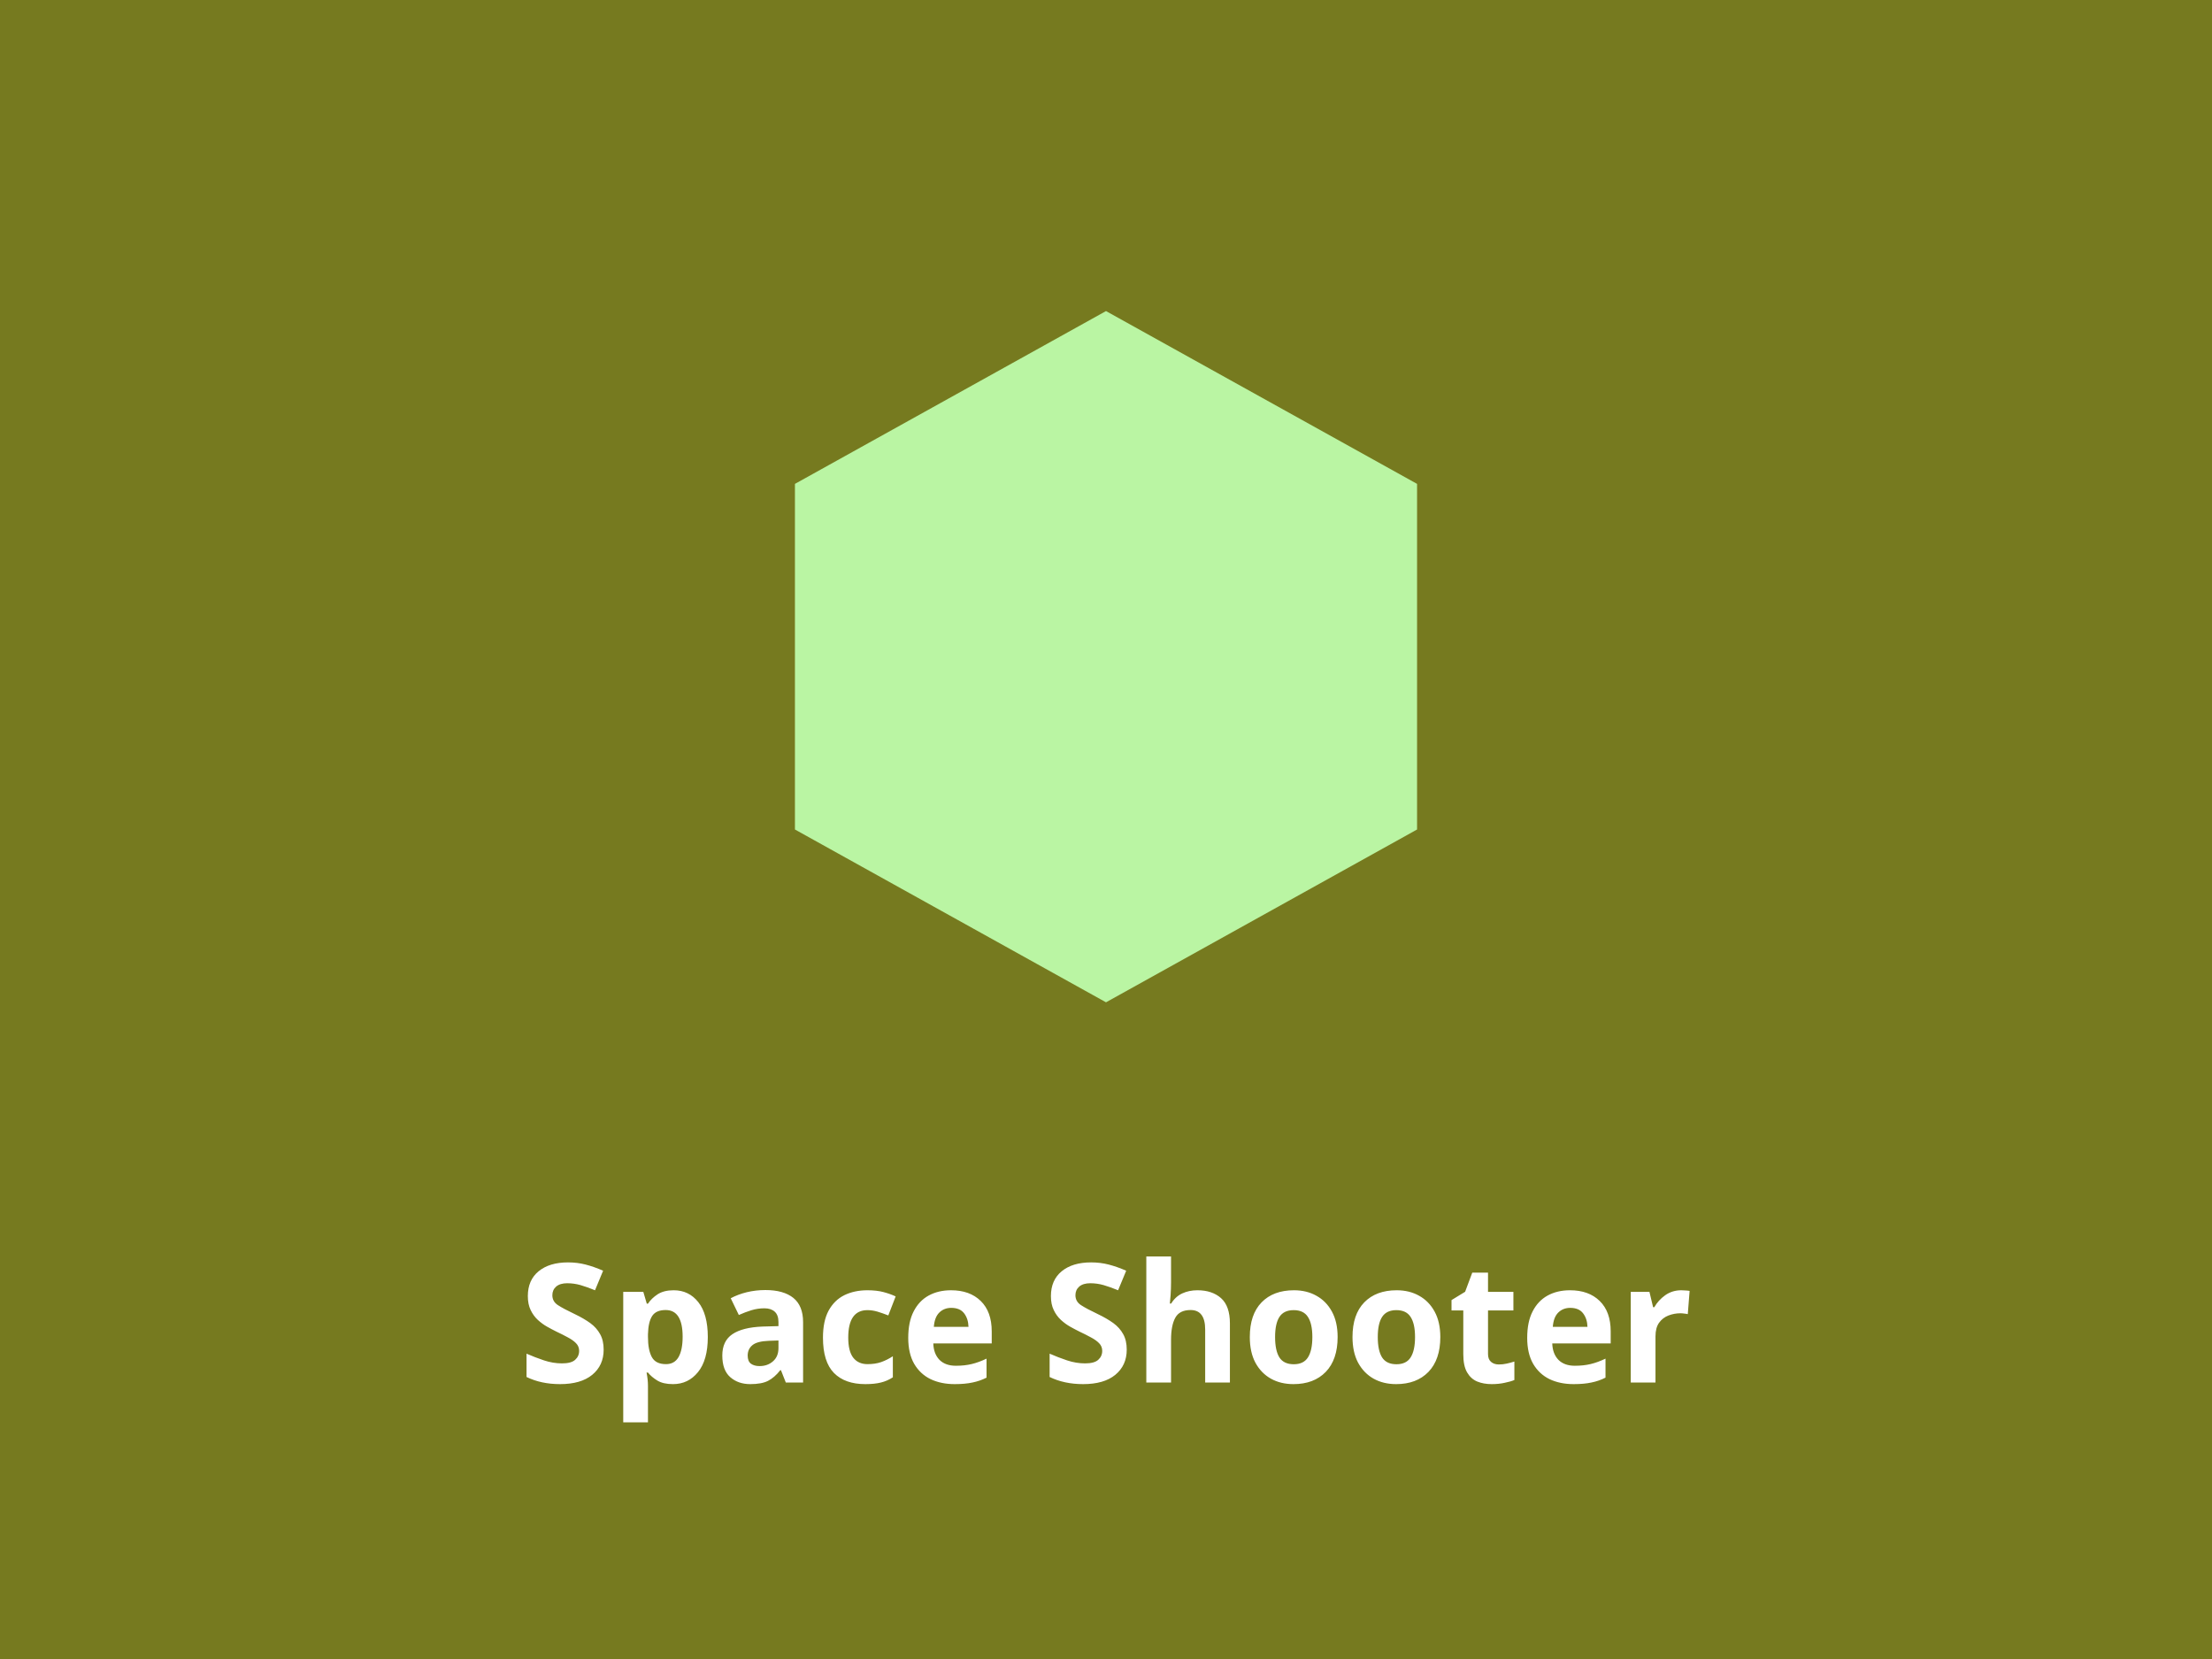
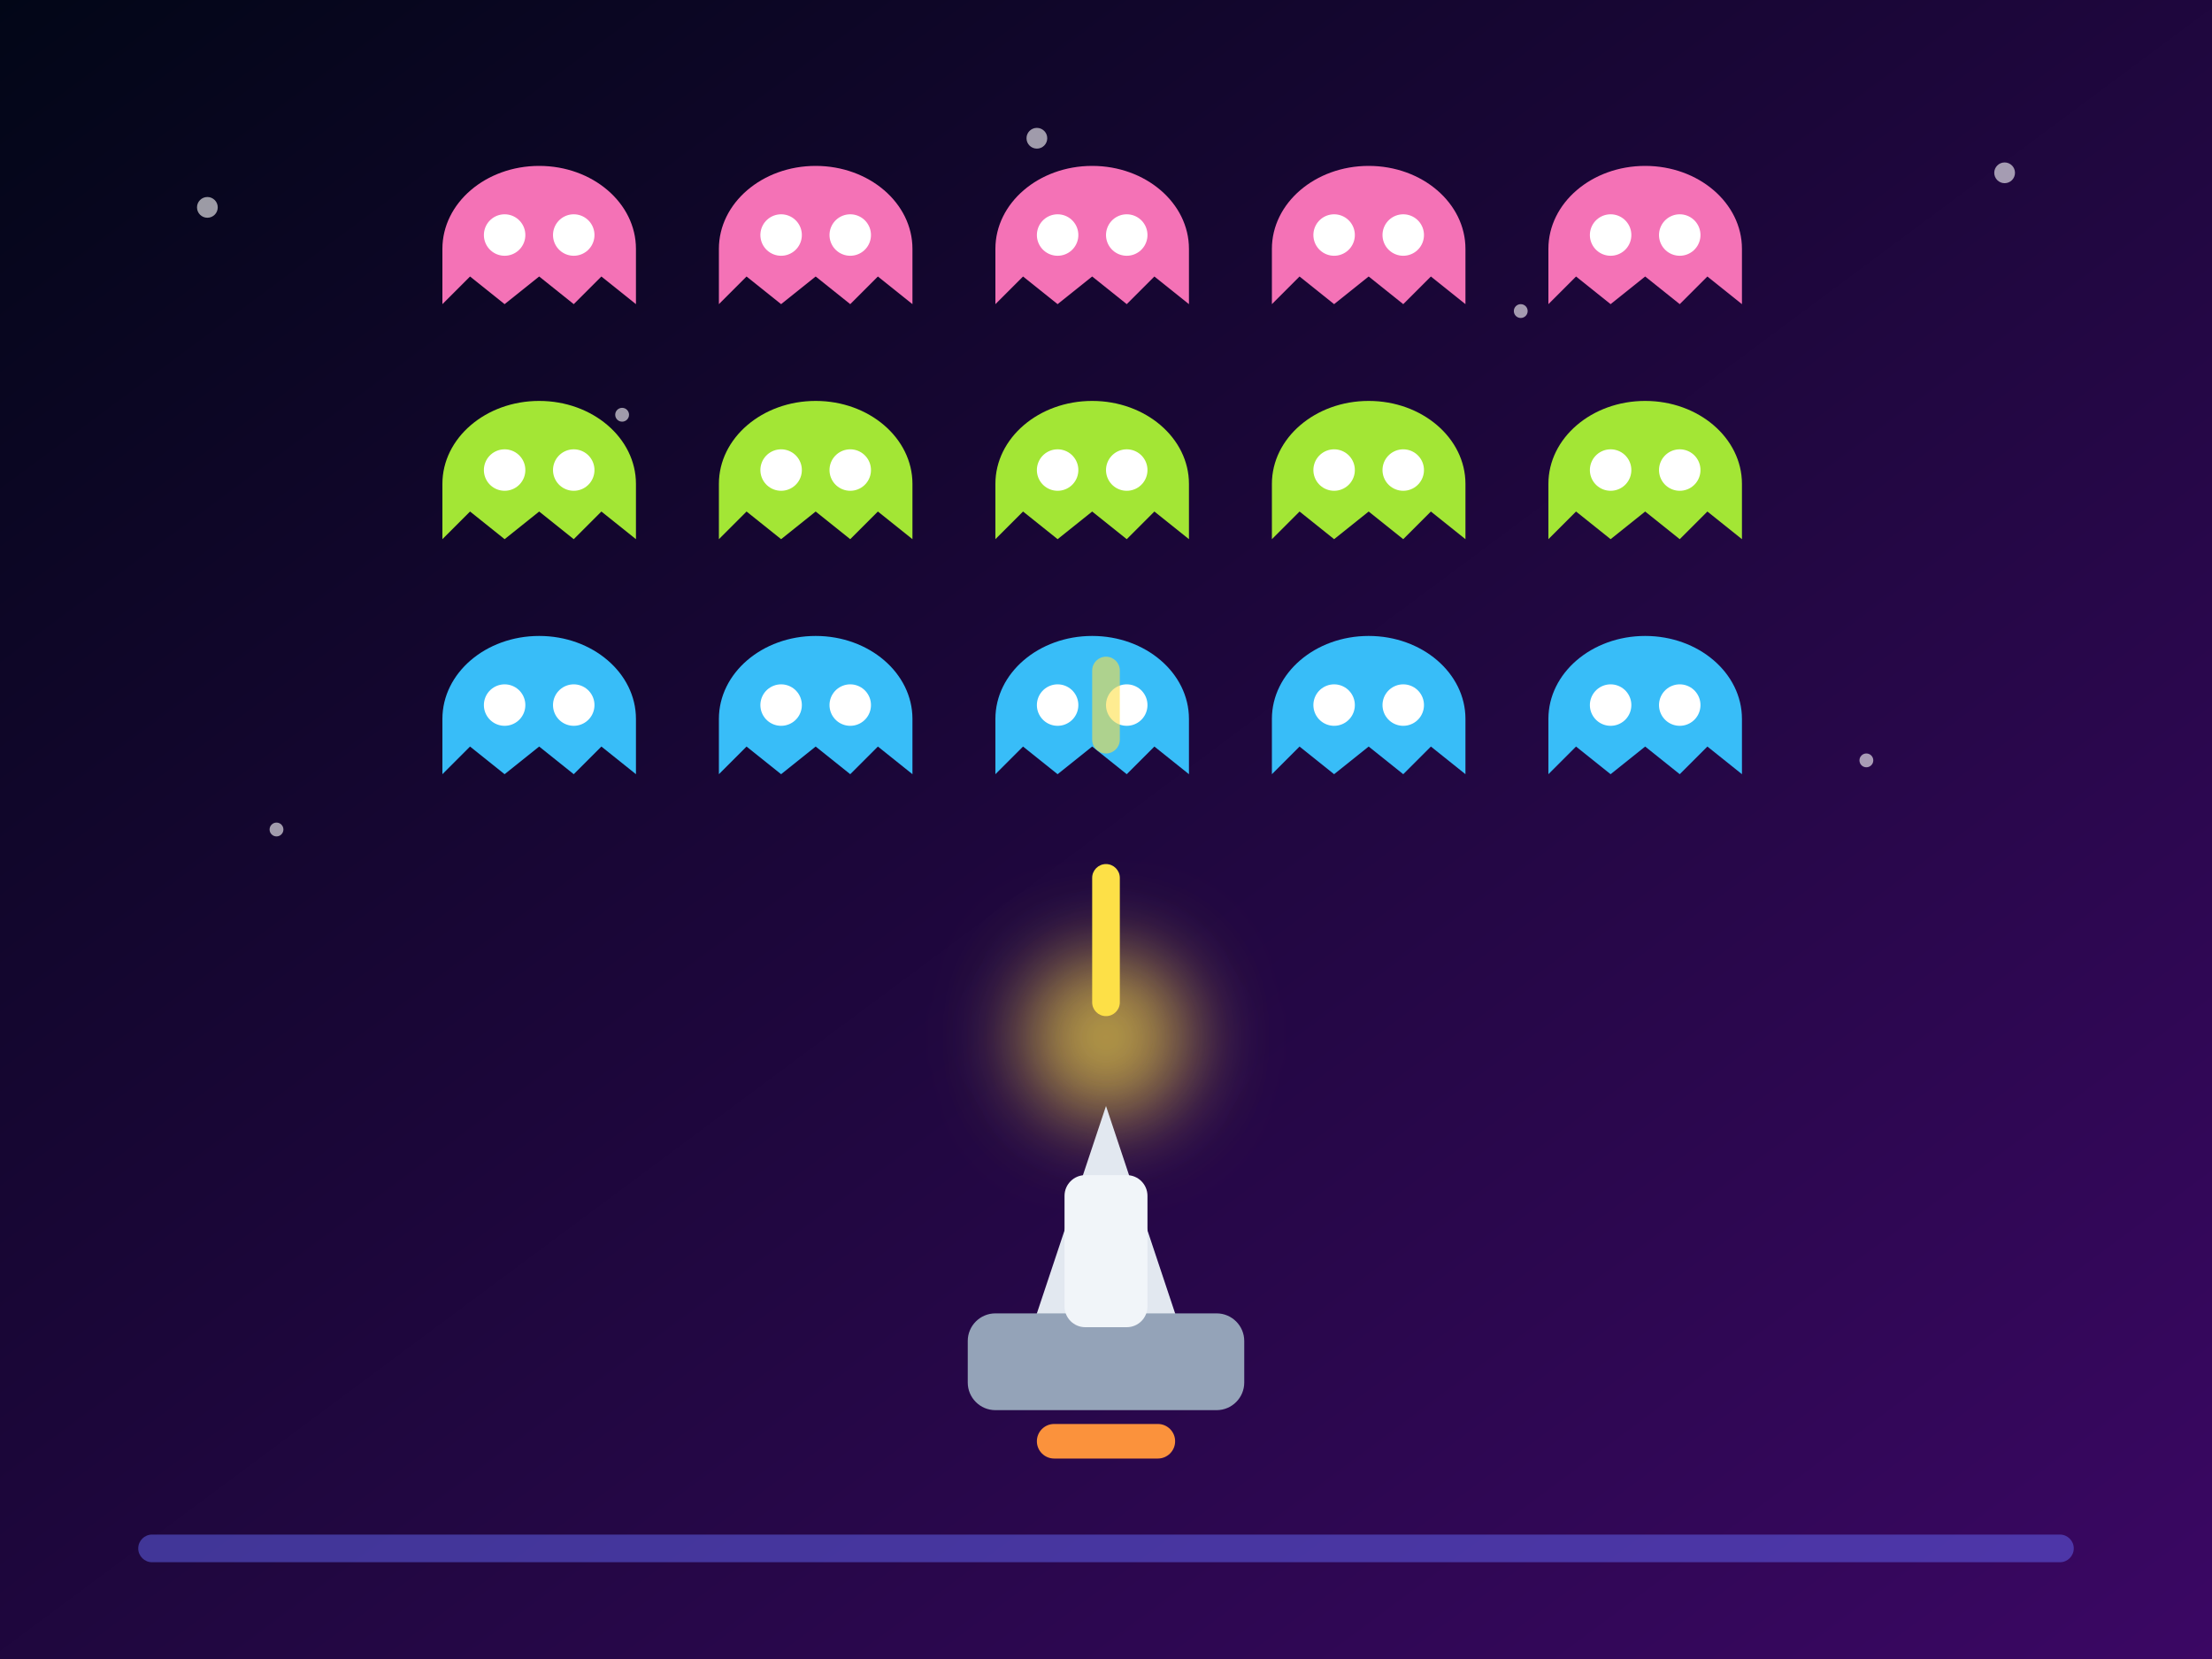
<svg xmlns="http://www.w3.org/2000/svg" viewBox="0 0 320 240" width="320" height="240" role="img">
-   <rect width="320" height="240" fill="hsl(63,60%,30%)" />
-   <polygon points="160,45 205,70 205,120 160,145 115,120 115,70" fill="hsl(103,80%,80%)" />
-   <text x="160" y="200" text-anchor="middle" font-family="sans-serif" font-size="24" font-weight="bold" fill="#ffffff">Space Shooter</text>
+   <defs>
+     <linearGradient id="bg" x1="0" y1="0" x2="1" y2="1">
+       <stop offset="0" stop-color="#020617" />
+       <stop offset="1" stop-color="#3b0764" />
+     </linearGradient>
+     <filter id="g" x="-100%" y="-100%" width="300%" height="300%">
+       <feGaussianBlur stdDeviation="6" />
+     </filter>
+   </defs>
+   <rect width="320" height="240" fill="url(#bg)" />
+   <circle cx="30" cy="30" r="1.5" fill="#fff" opacity="0.6" />
+   <circle cx="90" cy="60" r="1" fill="#fff" opacity="0.6" />
+   <circle cx="150" cy="20" r="1.5" fill="#fff" opacity="0.6" />
+   <circle cx="220" cy="45" r="1" fill="#fff" opacity="0.6" />
+   <circle cx="290" cy="25" r="1.5" fill="#fff" opacity="0.6" />
+   <circle cx="270" cy="110" r="1" fill="#fff" opacity="0.6" />
+   <circle cx="40" cy="120" r="1" fill="#fff" opacity="0.6" />
+   <circle cx="200" cy="100" r="1.2" fill="#fff" opacity="0.6" />
+   <path d="M64 44v-8a14 12 0 0 1 28 0v8l-5-4-4 4-5-4-5 4-5-4Z" fill="#f472b6" />
+   <path d="M73 34h0M83 34h0" stroke="#fff" stroke-width="6" stroke-linecap="round" />
+   <path d="M104 44v-8a14 12 0 0 1 28 0v8l-5-4-4 4-5-4-5 4-5-4Z" fill="#f472b6" />
+   <path d="M113 34h0M123 34h0" stroke="#fff" stroke-width="6" stroke-linecap="round" />
+   <path d="M144 44v-8a14 12 0 0 1 28 0v8l-5-4-4 4-5-4-5 4-5-4Z" fill="#f472b6" />
+   <path d="M153 34h0M163 34h0" stroke="#fff" stroke-width="6" stroke-linecap="round" />
+   <path d="M184 44v-8a14 12 0 0 1 28 0v8l-5-4-4 4-5-4-5 4-5-4Z" fill="#f472b6" />
+   <path d="M193 34h0M203 34h0" stroke="#fff" stroke-width="6" stroke-linecap="round" />
+   <path d="M224 44v-8a14 12 0 0 1 28 0v8l-5-4-4 4-5-4-5 4-5-4Z" fill="#f472b6" />
+   <path d="M233 34h0M243 34h0" stroke="#fff" stroke-width="6" stroke-linecap="round" />
+   <path d="M64 78v-8a14 12 0 0 1 28 0v8l-5-4-4 4-5-4-5 4-5-4Z" fill="#a3e635" />
+   <path d="M73 68h0M83 68h0" stroke="#fff" stroke-width="6" stroke-linecap="round" />
+   <path d="M104 78v-8a14 12 0 0 1 28 0v8l-5-4-4 4-5-4-5 4-5-4Z" fill="#a3e635" />
+   <path d="M113 68h0M123 68h0" stroke="#fff" stroke-width="6" stroke-linecap="round" />
+   <path d="M144 78v-8a14 12 0 0 1 28 0v8l-5-4-4 4-5-4-5 4-5-4Z" fill="#a3e635" />
+   <path d="M153 68h0M163 68h0" stroke="#fff" stroke-width="6" stroke-linecap="round" />
+   <path d="M184 78v-8a14 12 0 0 1 28 0v8l-5-4-4 4-5-4-5 4-5-4Z" fill="#a3e635" />
+   <path d="M193 68h0M203 68h0" stroke="#fff" stroke-width="6" stroke-linecap="round" />
+   <path d="M224 78v-8a14 12 0 0 1 28 0v8l-5-4-4 4-5-4-5 4-5-4Z" fill="#a3e635" />
+   <path d="M233 68h0M243 68h0" stroke="#fff" stroke-width="6" stroke-linecap="round" />
+   <path d="M64 112v-8a14 12 0 0 1 28 0v8l-5-4-4 4-5-4-5 4-5-4Z" fill="#38bdf8" />
+   <path d="M73 102h0M83 102h0" stroke="#fff" stroke-width="6" stroke-linecap="round" />
+   <path d="M104 112v-8a14 12 0 0 1 28 0v8l-5-4-4 4-5-4-5 4-5-4Z" fill="#38bdf8" />
+   <path d="M113 102h0M123 102h0" stroke="#fff" stroke-width="6" stroke-linecap="round" />
+   <path d="M144 112v-8a14 12 0 0 1 28 0v8l-5-4-4 4-5-4-5 4-5-4Z" fill="#38bdf8" />
+   <path d="M153 102h0M163 102h0" stroke="#fff" stroke-width="6" stroke-linecap="round" />
+   <path d="M184 112v-8a14 12 0 0 1 28 0v8l-5-4-4 4-5-4-5 4-5-4Z" fill="#38bdf8" />
+   <path d="M193 102h0M203 102h0" stroke="#fff" stroke-width="6" stroke-linecap="round" />
+   <path d="M224 112v-8a14 12 0 0 1 28 0v8l-5-4-4 4-5-4-5 4-5-4Z" fill="#38bdf8" />
+   <path d="M233 102h0M243 102h0" stroke="#fff" stroke-width="6" stroke-linecap="round" />
+   <circle cx="160" cy="150" r="12" fill="#fde047" opacity="0.7" filter="url(#g)" />
+   <rect x="158" y="125" width="4" height="22" rx="2" fill="#fde047" />
+   <rect x="158" y="95" width="4" height="14" rx="2" fill="#fde047" opacity="0.6" />
+   <path d="M160 160l12 36h-24Z" fill="#e2e8f0" />
+   <rect x="140" y="190" width="40" height="14" rx="4" fill="#94a3b8" />
+   <rect x="154" y="170" width="12" height="22" rx="3" fill="#f1f5f9" />
+   <rect x="150" y="206" width="20" height="5" rx="2.5" fill="#fb923c" />
+   <rect x="20" y="222" width="280" height="4" rx="2" fill="#6366f1" opacity="0.5" />
</svg>
